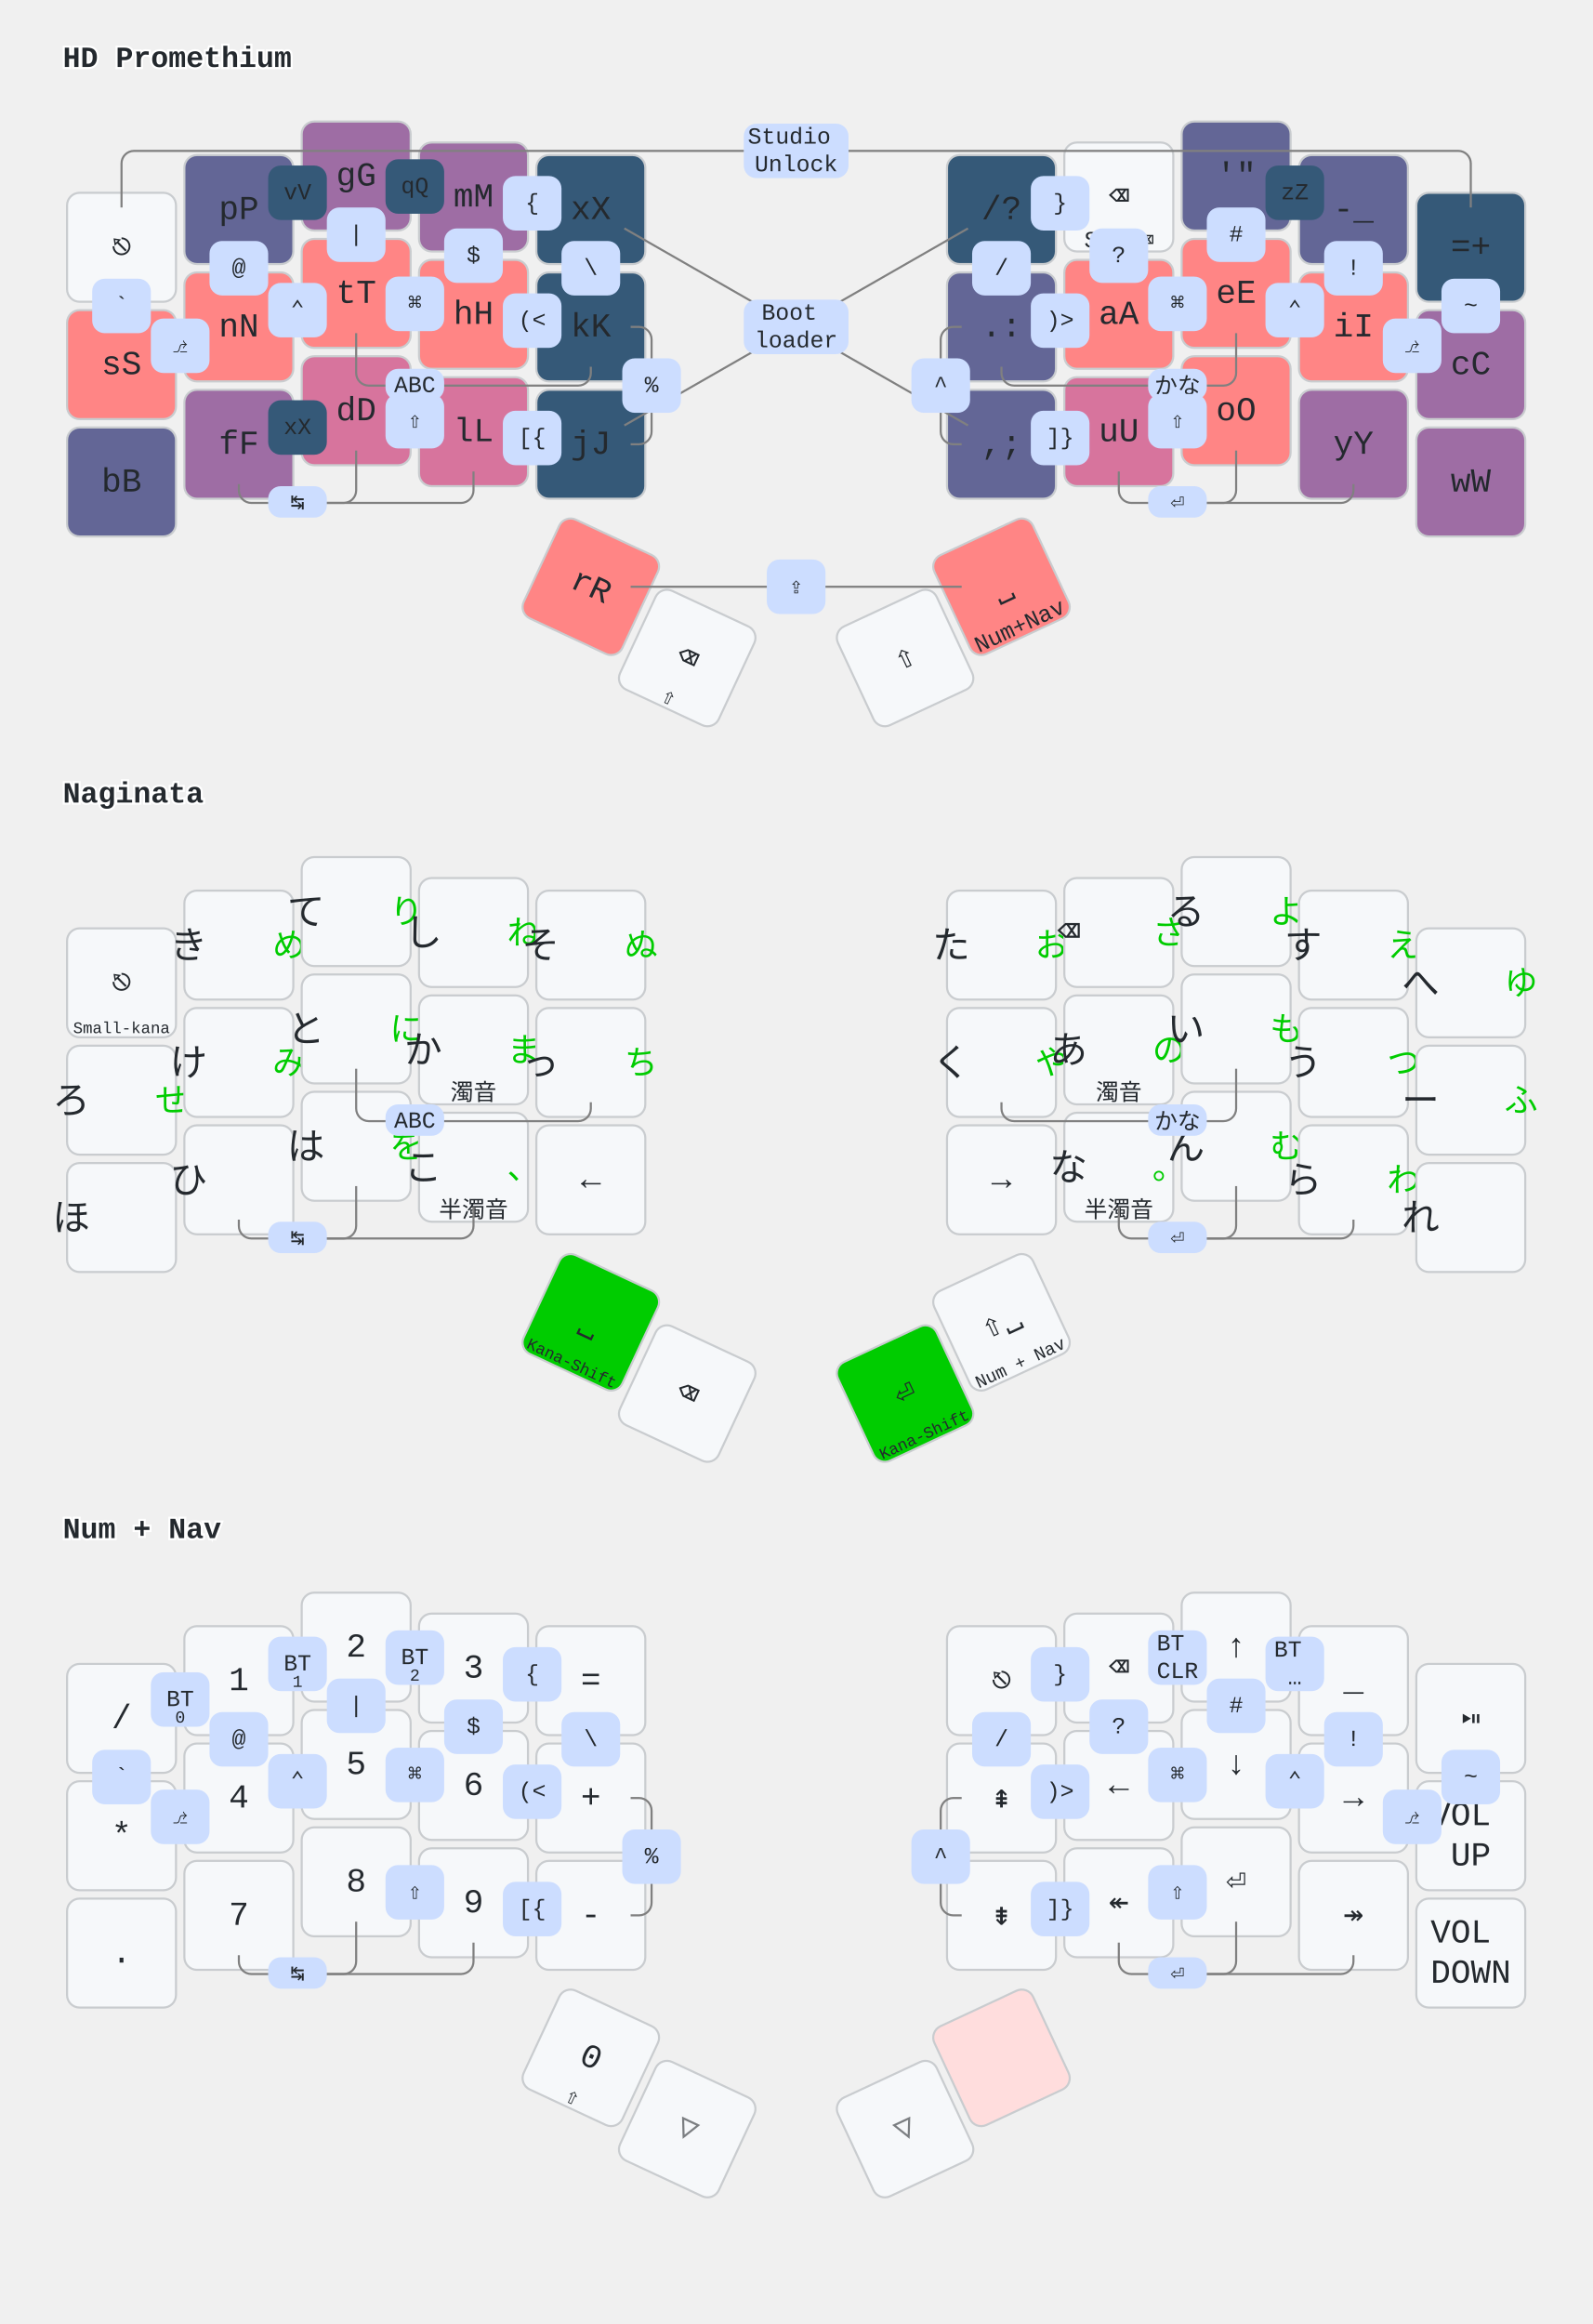
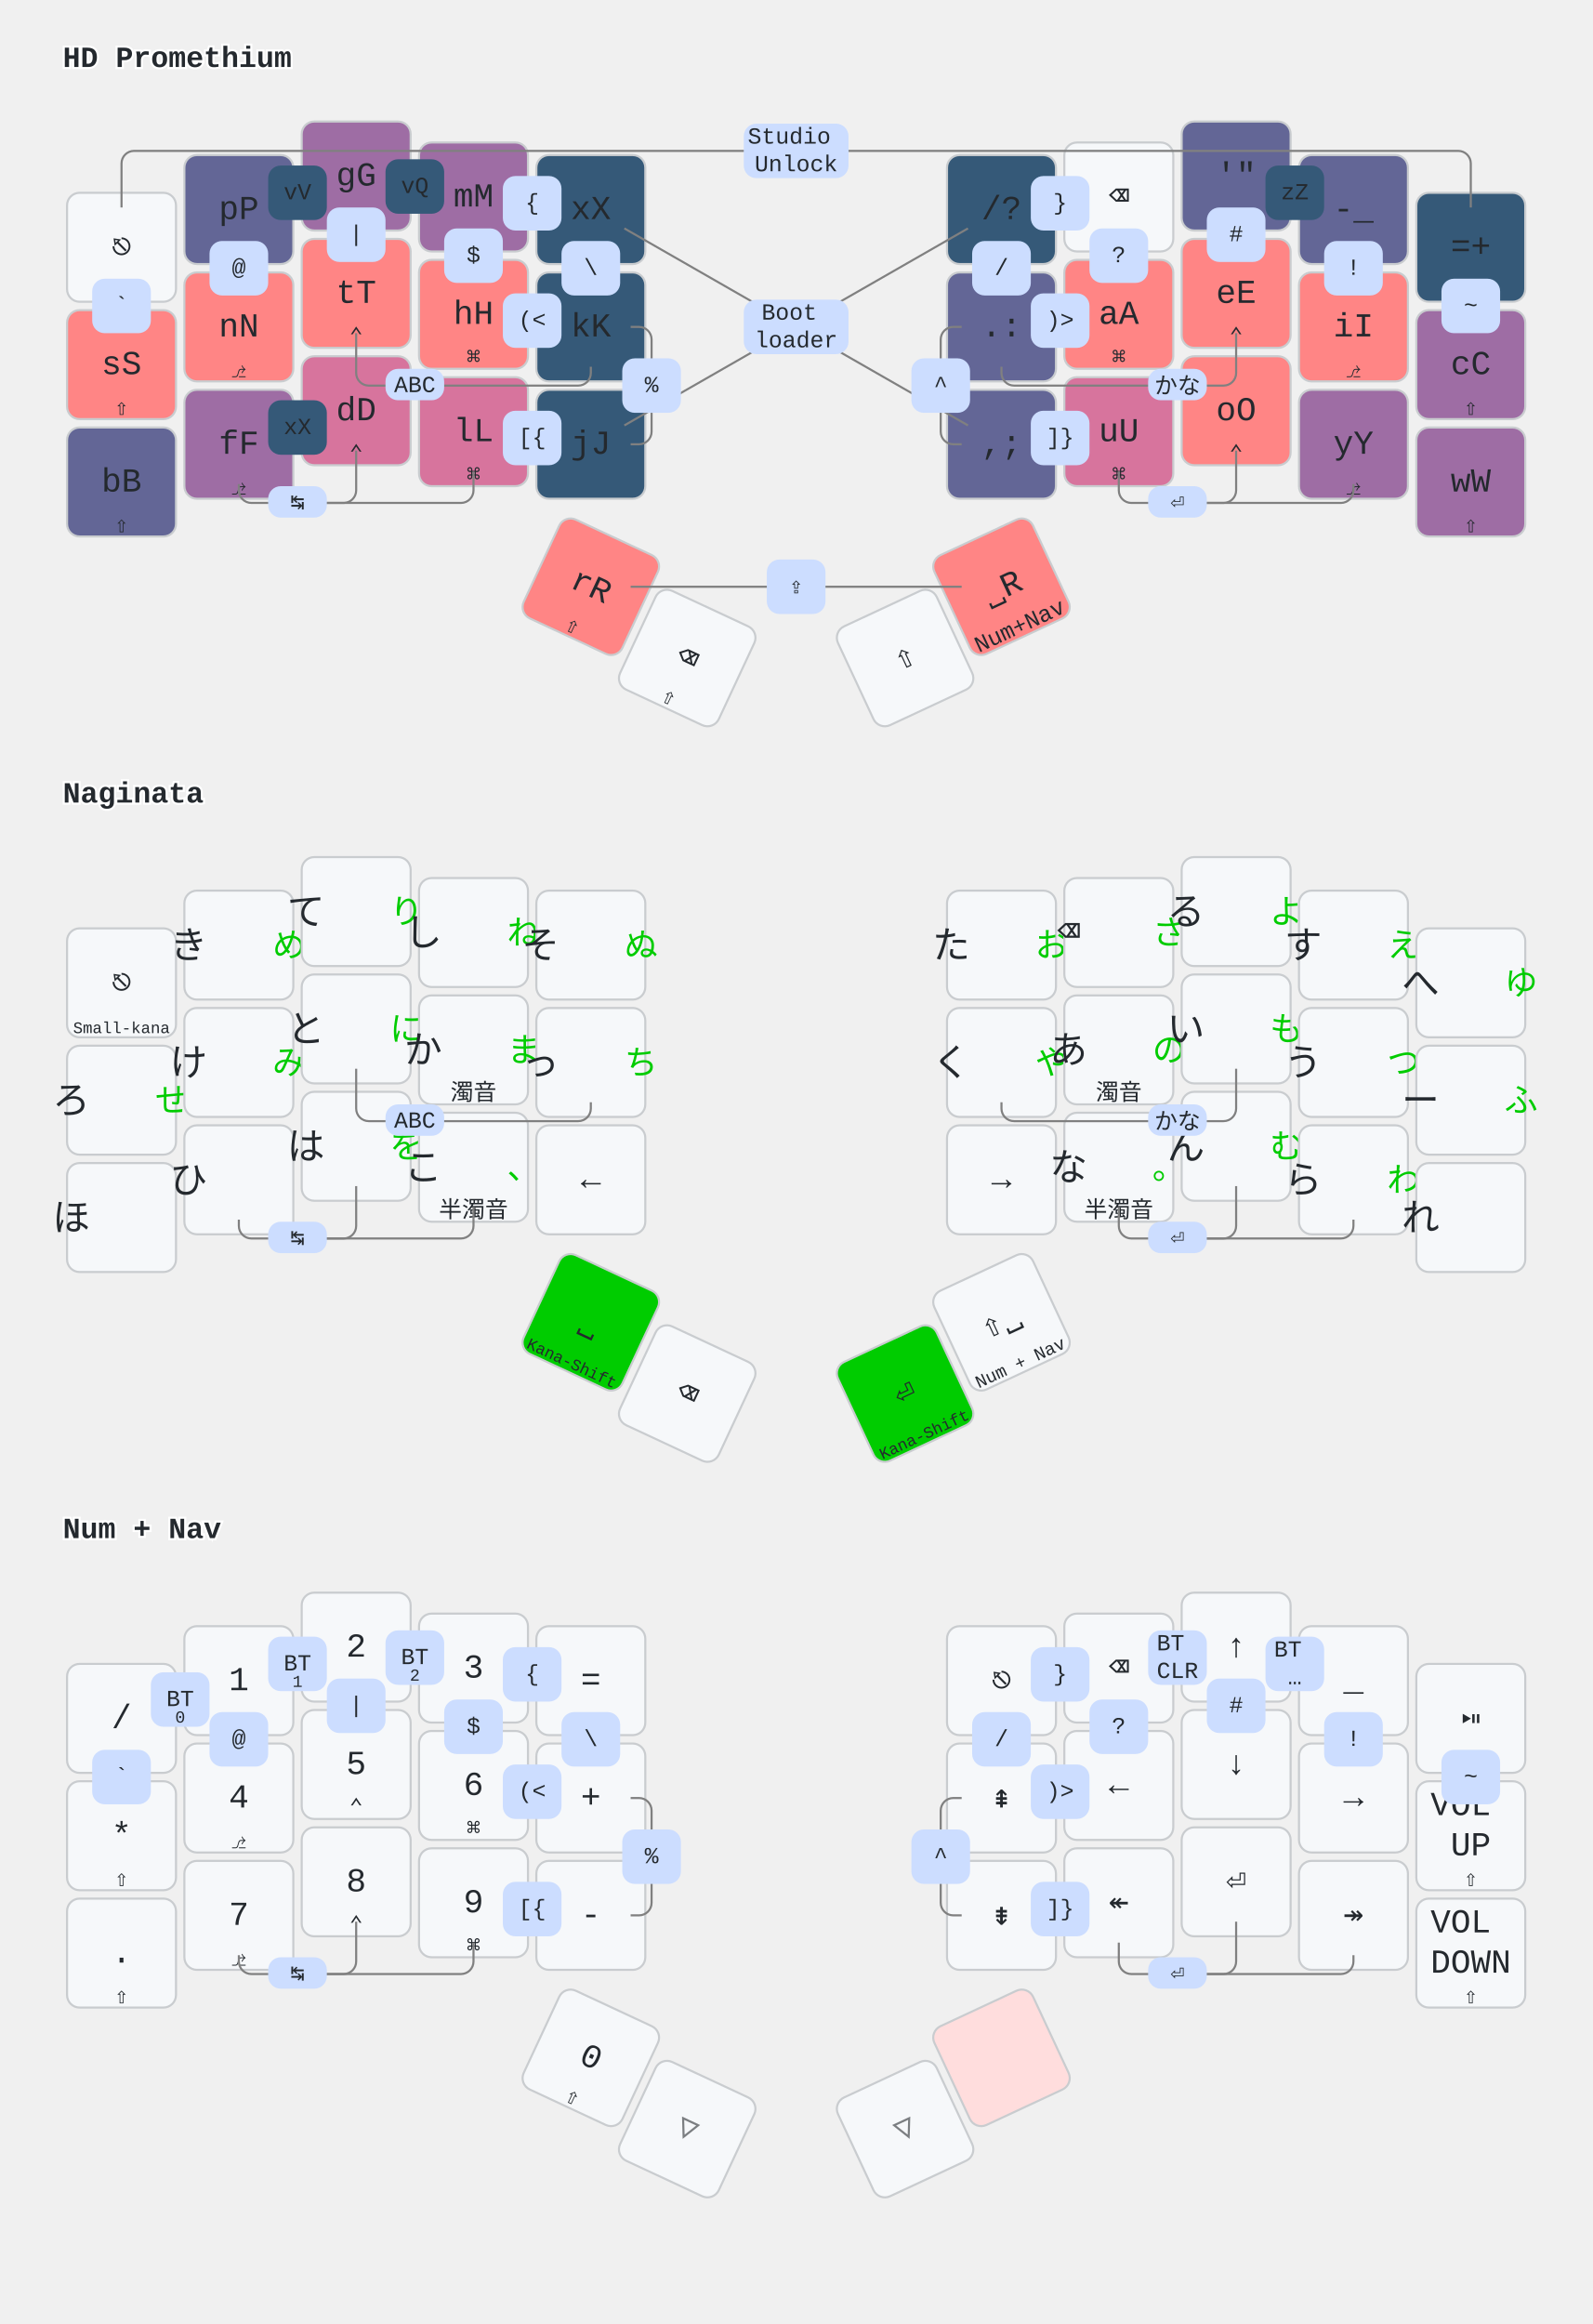
<svg xmlns="http://www.w3.org/2000/svg" width="760" height="1109" viewBox="0 0 760 1109" class="keymap">
  <style>/* inherit to force styles through use tags*/
svg path {
    fill: inherit;
}
/* font and background color specifications */
svg.keymap {
    font-family: SFMono-Regular,Consolas,Liberation Mono,Menlo,monospace;
    font-size: 14px;
    font-kerning: normal;
    text-rendering: optimizeLegibility;
    fill: #24292e;
}

/* default key styling */
rect.key {
    fill: #f6f8fa;
    stroke: #c9cccf;
    stroke-width: 1;
}

/* color accent for combo boxes */
rect.combo {
    fill: #cdf;
}

/* color accent for held keys */
rect.held, rect.combo.held {
    fill: #fdd;
}

/* color accent for ghost (optional) keys */
rect.ghost, rect.combo.ghost {
    stroke-dasharray: 4, 4;
    stroke-width: 2;
}

text {
    text-anchor: middle;
    dominant-baseline: middle;
}

/* styling for layer labels */
text.label {
    font-weight: bold;
    text-anchor: start;
    stroke: white;
    stroke-width: 2;
    paint-order: stroke;
}

text.tap {
    font-size: 16px;
}

/* styling for combo tap, and key hold/shifted label text */
text.combo, text.hold, text.shifted {
    font-size: 11px;
}

text.hold {
    text-anchor: middle;
    dominant-baseline: auto;
}

text.shifted {
    text-anchor: middle;
    dominant-baseline: hanging;
}

/* styling for hold/shifted label text in combo box */
text.combo.hold, text.combo.shifted {
    font-size: 8px;
}

/* lighter symbol for transparent keys */
text.trans {
    fill: #7b7e81;
}

/* styling for combo dendrons */
path.combo {
    stroke-width: 1;
    stroke: gray;
    fill: none;
}

/* Start Tabler Icons Cleanup */
/* cannot use height/width with glyphs */
.icon-tabler &gt; path {
    fill: inherit;
    stroke: inherit;
}
/* hide tabler's default box */
.icon-tabler &gt; path[stroke="none"][fill="none"] {
    visibility: collapse;
}

rect.low {
    fill: #355978;
}
rect.medium-low {
    fill: #636696;
}
rect.medium {
    fill: #9E6DA4;
}
rect.medium-high {
    fill: #D7749D;
}
rect.high {
    fill: #FF8585;
}

/* green styling for Naginata kana-shift */
rect.kshift {
    fill: #00CC00;
}
text.left {
    font-size: 18px;
    translate: 16px 7px;
}
text.right {
    fill: #00CC00;
    font-size: 16px;
    translate: -16px -10px;
}
</style>
  <g transform="translate(30, 0)" class="layer-HD Promethium">
    <text x="0" y="28" class="label" id="HD-Promethium">HD Promethium</text>
    <g transform="translate(0, 56)">
      <g transform="translate(28, 62)" class="key keypos-0">
        <rect rx="6" ry="6" x="-26" y="-26" width="52" height="52" class="key" />
        <text x="0" y="0" class="key tap">⎋</text>
      </g>
      <g transform="translate(84, 44)" class="key medium-low keypos-1">
        <rect rx="6" ry="6" x="-26" y="-26" width="52" height="52" class="key medium-low" />
        <text x="0" y="0" class="key medium-low tap">pP</text>
      </g>
      <g transform="translate(140, 28)" class="key medium keypos-2">
        <rect rx="6" ry="6" x="-26" y="-26" width="52" height="52" class="key medium" />
        <text x="0" y="0" class="key medium tap">gG</text>
      </g>
      <g transform="translate(196, 38)" class="key medium keypos-3">
        <rect rx="6" ry="6" x="-26" y="-26" width="52" height="52" class="key medium" />
        <text x="0" y="0" class="key medium tap">mM</text>
      </g>
      <g transform="translate(252, 44)" class="key low keypos-4">
        <rect rx="6" ry="6" x="-26" y="-26" width="52" height="52" class="key low" />
        <text x="0" y="0" class="key low tap">xX</text>
      </g>
      <g transform="translate(448, 44)" class="key low keypos-5">
        <rect rx="6" ry="6" x="-26" y="-26" width="52" height="52" class="key low" />
        <text x="0" y="0" class="key low tap">/?</text>
      </g>
      <g transform="translate(504, 38)" class="key keypos-6">
        <rect rx="6" ry="6" x="-26" y="-26" width="52" height="52" class="key" />
        <text x="0" y="0" class="key tap">⌫</text>
-         <text x="0" y="24" class="key hold">Sft+⌫</text>
      </g>
      <g transform="translate(560, 28)" class="key medium-low keypos-7">
        <rect rx="6" ry="6" x="-26" y="-26" width="52" height="52" class="key medium-low" />
        <text x="0" y="0" class="key medium-low tap">'"</text>
      </g>
      <g transform="translate(616, 44)" class="key medium-low keypos-8">
        <rect rx="6" ry="6" x="-26" y="-26" width="52" height="52" class="key medium-low" />
        <text x="0" y="0" class="key medium-low tap">-_</text>
      </g>
      <g transform="translate(672, 62)" class="key low keypos-9">
        <rect rx="6" ry="6" x="-26" y="-26" width="52" height="52" class="key low" />
        <text x="0" y="0" class="key low tap">=+</text>
      </g>
      <g transform="translate(28, 118)" class="key high keypos-10">
        <rect rx="6" ry="6" x="-26" y="-26" width="52" height="52" class="key high" />
        <text x="0" y="0" class="key high tap">sS</text>
+         <text x="0" y="24" class="key high hold">⇧</text>
      </g>
      <g transform="translate(84, 100)" class="key high keypos-11">
        <rect rx="6" ry="6" x="-26" y="-26" width="52" height="52" class="key high" />
        <text x="0" y="0" class="key high tap">nN</text>
+         <text x="0" y="24" class="key high hold">⎇</text>
      </g>
      <g transform="translate(140, 84)" class="key high keypos-12">
        <rect rx="6" ry="6" x="-26" y="-26" width="52" height="52" class="key high" />
        <text x="0" y="0" class="key high tap">tT</text>
+         <text x="0" y="24" class="key high hold">⌃</text>
      </g>
      <g transform="translate(196, 94)" class="key high keypos-13">
        <rect rx="6" ry="6" x="-26" y="-26" width="52" height="52" class="key high" />
        <text x="0" y="0" class="key high tap">hH</text>
+         <text x="0" y="24" class="key high hold">⌘</text>
      </g>
      <g transform="translate(252, 100)" class="key low keypos-14">
        <rect rx="6" ry="6" x="-26" y="-26" width="52" height="52" class="key low" />
        <text x="0" y="0" class="key low tap">kK</text>
      </g>
      <g transform="translate(448, 100)" class="key medium-low keypos-15">
        <rect rx="6" ry="6" x="-26" y="-26" width="52" height="52" class="key medium-low" />
        <text x="0" y="0" class="key medium-low tap">.:</text>
      </g>
      <g transform="translate(504, 94)" class="key high keypos-16">
        <rect rx="6" ry="6" x="-26" y="-26" width="52" height="52" class="key high" />
        <text x="0" y="0" class="key high tap">aA</text>
+         <text x="0" y="24" class="key high hold">⌘</text>
      </g>
      <g transform="translate(560, 84)" class="key high keypos-17">
        <rect rx="6" ry="6" x="-26" y="-26" width="52" height="52" class="key high" />
        <text x="0" y="0" class="key high tap">eE</text>
+         <text x="0" y="24" class="key high hold">⌃</text>
      </g>
      <g transform="translate(616, 100)" class="key high keypos-18">
        <rect rx="6" ry="6" x="-26" y="-26" width="52" height="52" class="key high" />
        <text x="0" y="0" class="key high tap">iI</text>
+         <text x="0" y="24" class="key high hold">⎇</text>
      </g>
      <g transform="translate(672, 118)" class="key medium keypos-19">
        <rect rx="6" ry="6" x="-26" y="-26" width="52" height="52" class="key medium" />
        <text x="0" y="0" class="key medium tap">cC</text>
+         <text x="0" y="24" class="key medium hold">⇧</text>
      </g>
      <g transform="translate(28, 174)" class="key medium-low keypos-20">
        <rect rx="6" ry="6" x="-26" y="-26" width="52" height="52" class="key medium-low" />
        <text x="0" y="0" class="key medium-low tap">bB</text>
+         <text x="0" y="24" class="key medium-low hold">⇧</text>
      </g>
      <g transform="translate(84, 156)" class="key medium keypos-21">
        <rect rx="6" ry="6" x="-26" y="-26" width="52" height="52" class="key medium" />
        <text x="0" y="0" class="key medium tap">fF</text>
+         <text x="0" y="24" class="key medium hold">⎇</text>
      </g>
      <g transform="translate(140, 140)" class="key medium-high keypos-22">
        <rect rx="6" ry="6" x="-26" y="-26" width="52" height="52" class="key medium-high" />
        <text x="0" y="0" class="key medium-high tap">dD</text>
+         <text x="0" y="24" class="key medium-high hold">⌃</text>
      </g>
      <g transform="translate(196, 150)" class="key medium-high keypos-23">
        <rect rx="6" ry="6" x="-26" y="-26" width="52" height="52" class="key medium-high" />
        <text x="0" y="0" class="key medium-high tap">lL</text>
+         <text x="0" y="24" class="key medium-high hold">⌘</text>
      </g>
      <g transform="translate(252, 156)" class="key low keypos-24">
        <rect rx="6" ry="6" x="-26" y="-26" width="52" height="52" class="key low" />
        <text x="0" y="0" class="key low tap">jJ</text>
      </g>
      <g transform="translate(448, 156)" class="key medium-low keypos-25">
        <rect rx="6" ry="6" x="-26" y="-26" width="52" height="52" class="key medium-low" />
        <text x="0" y="0" class="key medium-low tap">,;</text>
      </g>
      <g transform="translate(504, 150)" class="key medium-high keypos-26">
        <rect rx="6" ry="6" x="-26" y="-26" width="52" height="52" class="key medium-high" />
        <text x="0" y="0" class="key medium-high tap">uU</text>
+         <text x="0" y="24" class="key medium-high hold">⌘</text>
      </g>
      <g transform="translate(560, 140)" class="key high keypos-27">
        <rect rx="6" ry="6" x="-26" y="-26" width="52" height="52" class="key high" />
        <text x="0" y="0" class="key high tap">oO</text>
+         <text x="0" y="24" class="key high hold">⌃</text>
      </g>
      <g transform="translate(616, 156)" class="key medium keypos-28">
        <rect rx="6" ry="6" x="-26" y="-26" width="52" height="52" class="key medium" />
        <text x="0" y="0" class="key medium tap">yY</text>
+         <text x="0" y="24" class="key medium hold">⎇</text>
      </g>
      <g transform="translate(672, 174)" class="key medium keypos-29">
        <rect rx="6" ry="6" x="-26" y="-26" width="52" height="52" class="key medium" />
        <text x="0" y="0" class="key medium tap">wW</text>
+         <text x="0" y="24" class="key medium hold">⇧</text>
      </g>
      <g transform="translate(252, 224) rotate(25.0)" class="key high keypos-30">
        <rect rx="6" ry="6" x="-26" y="-26" width="52" height="52" class="key high" />
        <text x="0" y="0" class="key high tap">rR</text>
+         <text x="0" y="24" class="key high hold">⇧</text>
      </g>
      <g transform="translate(298, 258) rotate(25.0)" class="key keypos-31">
        <rect rx="6" ry="6" x="-26" y="-26" width="52" height="52" class="key" />
        <text x="0" y="0" class="key tap">⌫</text>
        <text x="0" y="24" class="key hold">⇧</text>
      </g>
      <g transform="translate(402, 258) rotate(-25.0)" class="key keypos-32">
        <rect rx="6" ry="6" x="-26" y="-26" width="52" height="52" class="key" />
        <text x="0" y="0" class="key tap">⇧</text>
      </g>
      <g transform="translate(448, 224) rotate(-25.0)" class="key high keypos-33">
        <rect rx="6" ry="6" x="-26" y="-26" width="52" height="52" class="key high" />
-         <text x="0" y="0" class="key high tap">⎵</text>
+         <text x="0" y="0" class="key high tap">⎵R</text>
        <text x="0" y="24" class="key high hold">Num+Nav</text>
      </g>
      <g class="combo combopos-0">
        <path d="M350,16 h-316 a6.0,6.0 0 0 0 -6.0,6.0 v21" class="combo" />
        <path d="M350,16 h316 a6.0,6.0 0 0 1 6.0,6.0 v21" class="combo" />
        <rect rx="6" ry="6" x="325" y="3" width="50" height="26" class="combo" />
        <text x="350" y="16" class="combo tap">
          <tspan x="350" dy="-0.6em">Studio</tspan>
          <tspan x="350" dy="1.2em">Unlock</tspan>
        </text>
      </g>
      <g class="combo combopos-1">
        <path d="M350,100 l-82,-47" class="combo" />
        <path d="M350,100 l82,-47" class="combo" />
        <path d="M350,100 l-82,47" class="combo" />
        <path d="M350,100 l82,47" class="combo" />
        <rect rx="6" ry="6" x="325" y="87" width="50" height="26" class="combo" />
        <text x="350" y="100" class="combo tap">
          <tspan x="350" dy="-0.6em">Boot</tspan>
          <tspan x="350" dy="1.2em">loader</tspan>
        </text>
      </g>
      <g class="combo combopos-2">
        <path d="M532,128 h-78 a6.0,6.0 0 0 1 -6.0,-6.0 v-3" class="combo" />
        <path d="M532,128 h22 a6.0,6.0 0 0 0 6.0,-6.0 v-19" class="combo" />
        <rect rx="6" ry="6" x="518" y="120" width="28" height="15" class="combo" />
        <text x="532" y="128" class="combo tap">かな</text>
      </g>
      <g class="combo combopos-3">
        <path d="M168,128 h78 a6.0,6.0 0 0 0 6.0,-6.0 v-3" class="combo" />
        <path d="M168,128 h-22 a6.0,6.0 0 0 1 -6.0,-6.0 v-19" class="combo" />
        <rect rx="6" ry="6" x="154" y="120" width="28" height="15" class="combo" />
        <text x="168" y="128" class="combo tap">ABC</text>
      </g>
      <g class="combo combopos-4">
        <path d="M112,184 h78 a6.0,6.0 0 0 0 6.0,-6.0 v-9" class="combo" />
        <path d="M112,184 h22 a6.0,6.0 0 0 0 6.0,-6.0 v-19" class="combo" />
        <path d="M112,184 h-22 a6.0,6.0 0 0 1 -6.0,-6.0 v-3" class="combo" />
        <rect rx="6" ry="6" x="98" y="176" width="28" height="15" class="combo" />
        <text x="112" y="184" class="combo tap">↹</text>
      </g>
      <g class="combo combopos-5">
        <path d="M532,184 h-22 a6.0,6.0 0 0 1 -6.0,-6.0 v-9" class="combo" />
        <path d="M532,184 h22 a6.0,6.0 0 0 0 6.0,-6.0 v-19" class="combo" />
        <path d="M532,184 h78 a6.0,6.0 0 0 0 6.0,-6.0 v-3" class="combo" />
        <rect rx="6" ry="6" x="518" y="176" width="28" height="15" class="combo" />
        <text x="532" y="184" class="combo tap">⏎</text>
      </g>
-       <g class="combo combopos-6">
-         <rect rx="6" ry="6" x="42" y="96" width="28" height="26" class="combo" />
-         <text x="56" y="109" class="combo tap">⎇</text>
-       </g>
-       <g class="combo combopos-7">
-         <rect rx="6" ry="6" x="630" y="96" width="28" height="26" class="combo" />
-         <text x="644" y="109" class="combo tap">⎇</text>
-       </g>
-       <g class="combo combopos-8">
-         <rect rx="6" ry="6" x="98" y="79" width="28" height="26" class="combo" />
-         <text x="112" y="92" class="combo tap">⌃</text>
-       </g>
-       <g class="combo combopos-9">
-         <rect rx="6" ry="6" x="574" y="79" width="28" height="26" class="combo" />
-         <text x="588" y="92" class="combo tap">⌃</text>
-       </g>
-       <g class="combo combopos-10">
-         <rect rx="6" ry="6" x="154" y="76" width="28" height="26" class="combo" />
-         <text x="168" y="89" class="combo tap">⌘</text>
-       </g>
-       <g class="combo combopos-11">
-         <rect rx="6" ry="6" x="518" y="76" width="28" height="26" class="combo" />
-         <text x="532" y="89" class="combo tap">⌘</text>
-       </g>
-       <g class="combo combopos-12">
-         <rect rx="6" ry="6" x="154" y="132" width="28" height="26" class="combo" />
-         <text x="168" y="145" class="combo tap">⇧</text>
-       </g>
-       <g class="combo combopos-13">
-         <rect rx="6" ry="6" x="518" y="132" width="28" height="26" class="combo" />
-         <text x="532" y="145" class="combo tap">⇧</text>
-       </g>
-       <g class="combo low combopos-14">
+       <g class="combo low combopos-6">
        <rect rx="6" ry="6" x="154" y="20" width="28" height="26" class="combo low" />
-         <text x="168" y="33" class="combo low tap">qQ</text>
-       </g>
-       <g class="combo low combopos-15">
+         <text x="168" y="33" class="combo low tap">vQ</text>
+       </g>
+       <g class="combo low combopos-7">
        <rect rx="6" ry="6" x="574" y="23" width="28" height="26" class="combo low" />
        <text x="588" y="36" class="combo low tap">zZ</text>
      </g>
-       <g class="combo low combopos-16">
+       <g class="combo low combopos-8">
        <rect rx="6" ry="6" x="98" y="23" width="28" height="26" class="combo low" />
        <text x="112" y="36" class="combo low tap">vV</text>
      </g>
-       <g class="combo low combopos-17">
+       <g class="combo low combopos-9">
        <rect rx="6" ry="6" x="98" y="135" width="28" height="26" class="combo low" />
        <text x="112" y="148" class="combo low tap">xX</text>
      </g>
-       <g class="combo combopos-18">
+       <g class="combo combopos-10">
        <path d="M350,224 l-79,0" class="combo" />
        <path d="M350,224 l79,0" class="combo" />
        <rect rx="6" ry="6" x="336" y="211" width="28" height="26" class="combo" />
        <text x="350" y="224" class="combo tap">⇪</text>
      </g>
-       <g class="combo combopos-19">
+       <g class="combo combopos-11">
        <rect rx="6" ry="6" x="14" y="77" width="28" height="26" class="combo" />
        <text x="28" y="90" class="combo tap">`</text>
      </g>
-       <g class="combo combopos-20">
+       <g class="combo combopos-12">
        <rect rx="6" ry="6" x="70" y="59" width="28" height="26" class="combo" />
        <text x="84" y="72" class="combo tap">@</text>
      </g>
-       <g class="combo combopos-21">
+       <g class="combo combopos-13">
        <rect rx="6" ry="6" x="126" y="43" width="28" height="26" class="combo" />
        <text x="140" y="56" class="combo tap">|</text>
      </g>
-       <g class="combo combopos-22">
+       <g class="combo combopos-14">
        <rect rx="6" ry="6" x="182" y="53" width="28" height="26" class="combo" />
        <text x="196" y="66" class="combo tap">$</text>
      </g>
-       <g class="combo combopos-23">
+       <g class="combo combopos-15">
        <rect rx="6" ry="6" x="238" y="59" width="28" height="26" class="combo" />
        <text x="252" y="72" class="combo tap">\</text>
      </g>
-       <g class="combo combopos-24">
+       <g class="combo combopos-16">
        <path d="M281,128 v-22 a6.0,6.0 0 0 0 -6.0,-6.0 h-4" class="combo" />
        <path d="M281,128 v22 a6.0,6.0 0 0 1 -6.0,6.0 h-4" class="combo" />
        <rect rx="6" ry="6" x="267" y="115" width="28" height="26" class="combo" />
        <text x="281" y="128" class="combo tap">%</text>
      </g>
-       <g class="combo combopos-25">
+       <g class="combo combopos-17">
        <path d="M419,128 v-22 a6.0,6.0 0 0 1 6.0,-6.0 h4" class="combo" />
        <path d="M419,128 v22 a6.0,6.0 0 0 0 6.0,6.0 h4" class="combo" />
        <rect rx="6" ry="6" x="405" y="115" width="28" height="26" class="combo" />
        <text x="419" y="128" class="combo tap">^</text>
      </g>
-       <g class="combo combopos-26">
+       <g class="combo combopos-18">
        <rect rx="6" ry="6" x="434" y="59" width="28" height="26" class="combo" />
        <text x="448" y="72" class="combo tap">/</text>
      </g>
-       <g class="combo combopos-27">
+       <g class="combo combopos-19">
        <rect rx="6" ry="6" x="490" y="53" width="28" height="26" class="combo" />
        <text x="504" y="66" class="combo tap">?</text>
      </g>
-       <g class="combo combopos-28">
+       <g class="combo combopos-20">
        <rect rx="6" ry="6" x="546" y="43" width="28" height="26" class="combo" />
        <text x="560" y="56" class="combo tap">#</text>
      </g>
-       <g class="combo combopos-29">
+       <g class="combo combopos-21">
        <rect rx="6" ry="6" x="602" y="59" width="28" height="26" class="combo" />
        <text x="616" y="72" class="combo tap">!</text>
      </g>
-       <g class="combo combopos-30">
+       <g class="combo combopos-22">
        <rect rx="6" ry="6" x="658" y="77" width="28" height="26" class="combo" />
        <text x="672" y="90" class="combo tap">~</text>
      </g>
-       <g class="combo combopos-31">
+       <g class="combo combopos-23">
        <rect rx="6" ry="6" x="210" y="28" width="28" height="26" class="combo" />
        <text x="224" y="41" class="combo tap">{</text>
      </g>
-       <g class="combo combopos-32">
+       <g class="combo combopos-24">
        <rect rx="6" ry="6" x="462" y="28" width="28" height="26" class="combo" />
        <text x="476" y="41" class="combo tap">}</text>
      </g>
-       <g class="combo combopos-33">
+       <g class="combo combopos-25">
        <rect rx="6" ry="6" x="210" y="84" width="28" height="26" class="combo" />
        <text x="224" y="97" class="combo tap">(&lt;</text>
      </g>
-       <g class="combo combopos-34">
+       <g class="combo combopos-26">
        <rect rx="6" ry="6" x="462" y="84" width="28" height="26" class="combo" />
        <text x="476" y="97" class="combo tap">)&gt;</text>
      </g>
-       <g class="combo combopos-35">
+       <g class="combo combopos-27">
        <rect rx="6" ry="6" x="210" y="140" width="28" height="26" class="combo" />
        <text x="224" y="153" class="combo tap">[{</text>
      </g>
-       <g class="combo combopos-36">
+       <g class="combo combopos-28">
        <rect rx="6" ry="6" x="462" y="140" width="28" height="26" class="combo" />
        <text x="476" y="153" class="combo tap">]}</text>
      </g>
    </g>
  </g>
  <g transform="translate(30, 351)" class="layer-Naginata">
    <text x="0" y="28" class="label" id="Naginata">Naginata</text>
    <g transform="translate(0, 56)">
      <g transform="translate(28, 62)" class="key keypos-0">
        <rect rx="6" ry="6" x="-26" y="-26" width="52" height="52" class="key" />
        <text x="0" y="0" class="key tap">⎋</text>
        <text x="0" y="24" class="key hold">
          <tspan style="font-size: 70%">Small-kana</tspan>
        </text>
      </g>
      <g transform="translate(84, 44)" class="key keypos-1">
        <rect rx="6" ry="6" x="-26" y="-26" width="52" height="52" class="key" />
        <text x="-24" y="0" class="key left">き</text>
        <text x="24" y="0" class="key right">め</text>
      </g>
      <g transform="translate(140, 28)" class="key keypos-2">
        <rect rx="6" ry="6" x="-26" y="-26" width="52" height="52" class="key" />
        <text x="-24" y="0" class="key left">て</text>
        <text x="24" y="0" class="key right">り</text>
      </g>
      <g transform="translate(196, 38)" class="key keypos-3">
        <rect rx="6" ry="6" x="-26" y="-26" width="52" height="52" class="key" />
        <text x="-24" y="0" class="key left">し</text>
        <text x="24" y="0" class="key right">ね</text>
      </g>
      <g transform="translate(252, 44)" class="key keypos-4">
        <rect rx="6" ry="6" x="-26" y="-26" width="52" height="52" class="key" />
        <text x="-24" y="0" class="key left">そ</text>
        <text x="24" y="0" class="key right">ぬ</text>
      </g>
      <g transform="translate(448, 44)" class="key keypos-5">
        <rect rx="6" ry="6" x="-26" y="-26" width="52" height="52" class="key" />
        <text x="-24" y="0" class="key left">た</text>
        <text x="24" y="0" class="key right">お</text>
      </g>
      <g transform="translate(504, 38)" class="key keypos-6">
        <rect rx="6" ry="6" x="-26" y="-26" width="52" height="52" class="key" />
        <text x="-24" y="0" class="key left">⌫</text>
        <text x="24" y="0" class="key right">さ</text>
      </g>
      <g transform="translate(560, 28)" class="key keypos-7">
        <rect rx="6" ry="6" x="-26" y="-26" width="52" height="52" class="key" />
        <text x="-24" y="0" class="key left">る</text>
        <text x="24" y="0" class="key right">よ</text>
      </g>
      <g transform="translate(616, 44)" class="key keypos-8">
        <rect rx="6" ry="6" x="-26" y="-26" width="52" height="52" class="key" />
        <text x="-24" y="0" class="key left">す</text>
        <text x="24" y="0" class="key right">え</text>
      </g>
      <g transform="translate(672, 62)" class="key keypos-9">
        <rect rx="6" ry="6" x="-26" y="-26" width="52" height="52" class="key" />
        <text x="-24" y="0" class="key left">へ</text>
        <text x="24" y="0" class="key right">ゆ</text>
      </g>
      <g transform="translate(28, 118)" class="key keypos-10">
        <rect rx="6" ry="6" x="-26" y="-26" width="52" height="52" class="key" />
        <text x="-24" y="0" class="key left">ろ</text>
        <text x="24" y="0" class="key right">せ</text>
      </g>
      <g transform="translate(84, 100)" class="key keypos-11">
        <rect rx="6" ry="6" x="-26" y="-26" width="52" height="52" class="key" />
        <text x="-24" y="0" class="key left">け</text>
        <text x="24" y="0" class="key right">み</text>
      </g>
      <g transform="translate(140, 84)" class="key keypos-12">
        <rect rx="6" ry="6" x="-26" y="-26" width="52" height="52" class="key" />
        <text x="-24" y="0" class="key left">と</text>
        <text x="24" y="0" class="key right">に</text>
      </g>
      <g transform="translate(196, 94)" class="key keypos-13">
        <rect rx="6" ry="6" x="-26" y="-26" width="52" height="52" class="key" />
        <text x="0" y="24" class="key hold">濁音</text>
        <text x="-24" y="0" class="key left">か</text>
        <text x="24" y="0" class="key right">ま</text>
      </g>
      <g transform="translate(252, 100)" class="key keypos-14">
        <rect rx="6" ry="6" x="-26" y="-26" width="52" height="52" class="key" />
        <text x="-24" y="0" class="key left">っ</text>
        <text x="24" y="0" class="key right">ち</text>
      </g>
      <g transform="translate(448, 100)" class="key keypos-15">
        <rect rx="6" ry="6" x="-26" y="-26" width="52" height="52" class="key" />
        <text x="-24" y="0" class="key left">く</text>
        <text x="24" y="0" class="key right">や</text>
      </g>
      <g transform="translate(504, 94)" class="key keypos-16">
        <rect rx="6" ry="6" x="-26" y="-26" width="52" height="52" class="key" />
        <text x="0" y="24" class="key hold">濁音</text>
        <text x="-24" y="0" class="key left">あ</text>
        <text x="24" y="0" class="key right">の</text>
      </g>
      <g transform="translate(560, 84)" class="key keypos-17">
        <rect rx="6" ry="6" x="-26" y="-26" width="52" height="52" class="key" />
        <text x="-24" y="0" class="key left">い</text>
        <text x="24" y="0" class="key right">も</text>
      </g>
      <g transform="translate(616, 100)" class="key keypos-18">
        <rect rx="6" ry="6" x="-26" y="-26" width="52" height="52" class="key" />
        <text x="-24" y="0" class="key left">う</text>
        <text x="24" y="0" class="key right">つ</text>
      </g>
      <g transform="translate(672, 118)" class="key keypos-19">
        <rect rx="6" ry="6" x="-26" y="-26" width="52" height="52" class="key" />
        <text x="-24" y="0" class="key left">ー</text>
        <text x="24" y="0" class="key right">ふ</text>
      </g>
      <g transform="translate(28, 174)" class="key keypos-20">
        <rect rx="6" ry="6" x="-26" y="-26" width="52" height="52" class="key" />
        <text x="-24" y="0" class="key left">ほ</text>
      </g>
      <g transform="translate(84, 156)" class="key keypos-21">
        <rect rx="6" ry="6" x="-26" y="-26" width="52" height="52" class="key" />
        <text x="-24" y="0" class="key left">ひ</text>
      </g>
      <g transform="translate(140, 140)" class="key keypos-22">
        <rect rx="6" ry="6" x="-26" y="-26" width="52" height="52" class="key" />
        <text x="-24" y="0" class="key left">は</text>
        <text x="24" y="0" class="key right">を</text>
      </g>
      <g transform="translate(196, 150)" class="key keypos-23">
        <rect rx="6" ry="6" x="-26" y="-26" width="52" height="52" class="key" />
        <text x="0" y="24" class="key hold">半濁音</text>
        <text x="-24" y="0" class="key left">こ</text>
        <text x="24" y="0" class="key right">、</text>
      </g>
      <g transform="translate(252, 156)" class="key keypos-24">
        <rect rx="6" ry="6" x="-26" y="-26" width="52" height="52" class="key" />
        <text x="0" y="0" class="key tap">←</text>
      </g>
      <g transform="translate(448, 156)" class="key keypos-25">
        <rect rx="6" ry="6" x="-26" y="-26" width="52" height="52" class="key" />
        <text x="0" y="0" class="key tap">→</text>
      </g>
      <g transform="translate(504, 150)" class="key keypos-26">
        <rect rx="6" ry="6" x="-26" y="-26" width="52" height="52" class="key" />
        <text x="0" y="24" class="key hold">半濁音</text>
        <text x="-24" y="0" class="key left">な</text>
        <text x="24" y="0" class="key right">。</text>
      </g>
      <g transform="translate(560, 140)" class="key keypos-27">
        <rect rx="6" ry="6" x="-26" y="-26" width="52" height="52" class="key" />
        <text x="-24" y="0" class="key left">ん</text>
        <text x="24" y="0" class="key right">む</text>
      </g>
      <g transform="translate(616, 156)" class="key keypos-28">
        <rect rx="6" ry="6" x="-26" y="-26" width="52" height="52" class="key" />
        <text x="-24" y="0" class="key left">ら</text>
        <text x="24" y="0" class="key right">わ</text>
      </g>
      <g transform="translate(672, 174)" class="key keypos-29">
        <rect rx="6" ry="6" x="-26" y="-26" width="52" height="52" class="key" />
        <text x="-24" y="0" class="key left">れ</text>
      </g>
      <g transform="translate(252, 224) rotate(25.0)" class="key kshift keypos-30">
        <rect rx="6" ry="6" x="-26" y="-26" width="52" height="52" class="key kshift" />
        <text x="0" y="0" class="key kshift tap">⎵</text>
        <text x="0" y="24" class="key kshift hold">
          <tspan style="font-size: 70%">Kana-Shift</tspan>
        </text>
      </g>
      <g transform="translate(298, 258) rotate(25.0)" class="key keypos-31">
        <rect rx="6" ry="6" x="-26" y="-26" width="52" height="52" class="key" />
        <text x="0" y="0" class="key tap">⌫</text>
      </g>
      <g transform="translate(402, 258) rotate(-25.0)" class="key kshift keypos-32">
        <rect rx="6" ry="6" x="-26" y="-26" width="52" height="52" class="key kshift" />
        <text x="0" y="0" class="key kshift tap">⏎</text>
        <text x="0" y="24" class="key kshift hold">
          <tspan style="font-size: 70%">Kana-Shift</tspan>
        </text>
      </g>
      <g transform="translate(448, 224) rotate(-25.0)" class="key keypos-33">
        <rect rx="6" ry="6" x="-26" y="-26" width="52" height="52" class="key" />
        <text x="0" y="0" class="key tap">⇧⎵</text>
        <a href="#Num--Nav">
          <text x="0" y="24" class="key hold layer-activator">
            <tspan style="font-size: 78%">Num + Nav</tspan>
          </text>
        </a>
      </g>
      <g class="combo combopos-0">
        <path d="M532,128 h-78 a6.0,6.0 0 0 1 -6.0,-6.0 v-3" class="combo" />
        <path d="M532,128 h22 a6.0,6.0 0 0 0 6.0,-6.0 v-19" class="combo" />
        <rect rx="6" ry="6" x="518" y="120" width="28" height="15" class="combo" />
        <text x="532" y="128" class="combo tap">かな</text>
      </g>
      <g class="combo combopos-1">
        <path d="M168,128 h78 a6.0,6.0 0 0 0 6.0,-6.0 v-3" class="combo" />
        <path d="M168,128 h-22 a6.0,6.0 0 0 1 -6.0,-6.0 v-19" class="combo" />
        <rect rx="6" ry="6" x="154" y="120" width="28" height="15" class="combo" />
        <text x="168" y="128" class="combo tap">ABC</text>
      </g>
      <g class="combo combopos-2">
        <path d="M112,184 h78 a6.0,6.0 0 0 0 6.0,-6.0 v-9" class="combo" />
        <path d="M112,184 h22 a6.0,6.0 0 0 0 6.0,-6.0 v-19" class="combo" />
        <path d="M112,184 h-22 a6.0,6.0 0 0 1 -6.0,-6.0 v-3" class="combo" />
        <rect rx="6" ry="6" x="98" y="176" width="28" height="15" class="combo" />
        <text x="112" y="184" class="combo tap">↹</text>
      </g>
      <g class="combo combopos-3">
        <path d="M532,184 h-22 a6.0,6.0 0 0 1 -6.0,-6.0 v-9" class="combo" />
        <path d="M532,184 h22 a6.0,6.0 0 0 0 6.0,-6.0 v-19" class="combo" />
        <path d="M532,184 h78 a6.0,6.0 0 0 0 6.0,-6.0 v-3" class="combo" />
        <rect rx="6" ry="6" x="518" y="176" width="28" height="15" class="combo" />
        <text x="532" y="184" class="combo tap">⏎</text>
      </g>
    </g>
  </g>
  <g transform="translate(30, 702)" class="layer-Num + Nav">
    <text x="0" y="28" class="label" id="Num--Nav">Num + Nav</text>
    <g transform="translate(0, 56)">
      <g transform="translate(28, 62)" class="key keypos-0">
        <rect rx="6" ry="6" x="-26" y="-26" width="52" height="52" class="key" />
        <text x="0" y="0" class="key tap">/</text>
      </g>
      <g transform="translate(84, 44)" class="key keypos-1">
        <rect rx="6" ry="6" x="-26" y="-26" width="52" height="52" class="key" />
        <text x="0" y="0" class="key tap">1</text>
      </g>
      <g transform="translate(140, 28)" class="key keypos-2">
        <rect rx="6" ry="6" x="-26" y="-26" width="52" height="52" class="key" />
        <text x="0" y="0" class="key tap">2</text>
      </g>
      <g transform="translate(196, 38)" class="key keypos-3">
        <rect rx="6" ry="6" x="-26" y="-26" width="52" height="52" class="key" />
        <text x="0" y="0" class="key tap">3</text>
      </g>
      <g transform="translate(252, 44)" class="key keypos-4">
        <rect rx="6" ry="6" x="-26" y="-26" width="52" height="52" class="key" />
        <text x="0" y="0" class="key tap">=</text>
      </g>
      <g transform="translate(448, 44)" class="key keypos-5">
        <rect rx="6" ry="6" x="-26" y="-26" width="52" height="52" class="key" />
        <text x="0" y="0" class="key tap">⎋</text>
      </g>
      <g transform="translate(504, 38)" class="key keypos-6">
        <rect rx="6" ry="6" x="-26" y="-26" width="52" height="52" class="key" />
        <text x="0" y="0" class="key tap">⌫</text>
      </g>
      <g transform="translate(560, 28)" class="key keypos-7">
        <rect rx="6" ry="6" x="-26" y="-26" width="52" height="52" class="key" />
        <text x="0" y="0" class="key tap">↑</text>
      </g>
      <g transform="translate(616, 44)" class="key keypos-8">
        <rect rx="6" ry="6" x="-26" y="-26" width="52" height="52" class="key" />
        <text x="0" y="0" class="key tap">_</text>
      </g>
      <g transform="translate(672, 62)" class="key keypos-9">
        <rect rx="6" ry="6" x="-26" y="-26" width="52" height="52" class="key" />
        <text x="0" y="0" class="key tap">⏯</text>
      </g>
      <g transform="translate(28, 118)" class="key keypos-10">
        <rect rx="6" ry="6" x="-26" y="-26" width="52" height="52" class="key" />
        <text x="0" y="0" class="key tap">*</text>
+         <text x="0" y="24" class="key hold">⇧</text>
      </g>
      <g transform="translate(84, 100)" class="key keypos-11">
        <rect rx="6" ry="6" x="-26" y="-26" width="52" height="52" class="key" />
        <text x="0" y="0" class="key tap">4</text>
+         <text x="0" y="24" class="key hold">⎇</text>
      </g>
      <g transform="translate(140, 84)" class="key keypos-12">
        <rect rx="6" ry="6" x="-26" y="-26" width="52" height="52" class="key" />
        <text x="0" y="0" class="key tap">5</text>
+         <text x="0" y="24" class="key hold">⌃</text>
      </g>
      <g transform="translate(196, 94)" class="key keypos-13">
        <rect rx="6" ry="6" x="-26" y="-26" width="52" height="52" class="key" />
        <text x="0" y="0" class="key tap">6</text>
+         <text x="0" y="24" class="key hold">⌘</text>
      </g>
      <g transform="translate(252, 100)" class="key keypos-14">
        <rect rx="6" ry="6" x="-26" y="-26" width="52" height="52" class="key" />
        <text x="0" y="0" class="key tap">+</text>
      </g>
      <g transform="translate(448, 100)" class="key keypos-15">
        <rect rx="6" ry="6" x="-26" y="-26" width="52" height="52" class="key" />
        <text x="0" y="0" class="key tap">⇞</text>
      </g>
      <g transform="translate(504, 94)" class="key keypos-16">
        <rect rx="6" ry="6" x="-26" y="-26" width="52" height="52" class="key" />
        <text x="0" y="0" class="key tap">←</text>
      </g>
      <g transform="translate(560, 84)" class="key keypos-17">
        <rect rx="6" ry="6" x="-26" y="-26" width="52" height="52" class="key" />
        <text x="0" y="0" class="key tap">↓</text>
      </g>
      <g transform="translate(616, 100)" class="key keypos-18">
        <rect rx="6" ry="6" x="-26" y="-26" width="52" height="52" class="key" />
        <text x="0" y="0" class="key tap">→</text>
      </g>
      <g transform="translate(672, 118)" class="key keypos-19">
        <rect rx="6" ry="6" x="-26" y="-26" width="52" height="52" class="key" />
        <text x="0" y="0" class="key tap">
-           <tspan x="0" dy="-0.6em">VOL</tspan>
+           <tspan x="0" dy="-0.9em">VOL</tspan>
          <tspan x="0" dy="1.2em">UP</tspan>
        </text>
+         <text x="0" y="24" class="key hold">⇧</text>
      </g>
      <g transform="translate(28, 174)" class="key keypos-20">
        <rect rx="6" ry="6" x="-26" y="-26" width="52" height="52" class="key" />
        <text x="0" y="0" class="key tap">.</text>
+         <text x="0" y="24" class="key hold">⇧</text>
      </g>
      <g transform="translate(84, 156)" class="key keypos-21">
        <rect rx="6" ry="6" x="-26" y="-26" width="52" height="52" class="key" />
        <text x="0" y="0" class="key tap">7</text>
+         <text x="0" y="24" class="key hold">⎇</text>
      </g>
      <g transform="translate(140, 140)" class="key keypos-22">
        <rect rx="6" ry="6" x="-26" y="-26" width="52" height="52" class="key" />
        <text x="0" y="0" class="key tap">8</text>
+         <text x="0" y="24" class="key hold">⌃</text>
      </g>
      <g transform="translate(196, 150)" class="key keypos-23">
        <rect rx="6" ry="6" x="-26" y="-26" width="52" height="52" class="key" />
        <text x="0" y="0" class="key tap">9</text>
+         <text x="0" y="24" class="key hold">⌘</text>
      </g>
      <g transform="translate(252, 156)" class="key keypos-24">
        <rect rx="6" ry="6" x="-26" y="-26" width="52" height="52" class="key" />
        <text x="0" y="0" class="key tap">-</text>
      </g>
      <g transform="translate(448, 156)" class="key keypos-25">
        <rect rx="6" ry="6" x="-26" y="-26" width="52" height="52" class="key" />
        <text x="0" y="0" class="key tap">⇟</text>
      </g>
      <g transform="translate(504, 150)" class="key keypos-26">
        <rect rx="6" ry="6" x="-26" y="-26" width="52" height="52" class="key" />
        <text x="0" y="0" class="key tap">↞</text>
      </g>
      <g transform="translate(560, 140)" class="key keypos-27">
        <rect rx="6" ry="6" x="-26" y="-26" width="52" height="52" class="key" />
        <text x="0" y="0" class="key tap">⏎</text>
      </g>
      <g transform="translate(616, 156)" class="key keypos-28">
        <rect rx="6" ry="6" x="-26" y="-26" width="52" height="52" class="key" />
        <text x="0" y="0" class="key tap">↠</text>
      </g>
      <g transform="translate(672, 174)" class="key keypos-29">
        <rect rx="6" ry="6" x="-26" y="-26" width="52" height="52" class="key" />
        <text x="0" y="0" class="key tap">
-           <tspan x="0" dy="-0.6em">VOL</tspan>
+           <tspan x="0" dy="-0.9em">VOL</tspan>
          <tspan x="0" dy="1.2em">DOWN</tspan>
        </text>
+         <text x="0" y="24" class="key hold">⇧</text>
      </g>
      <g transform="translate(252, 224) rotate(25.0)" class="key keypos-30">
        <rect rx="6" ry="6" x="-26" y="-26" width="52" height="52" class="key" />
        <text x="0" y="0" class="key tap">0</text>
        <text x="0" y="24" class="key hold">⇧</text>
      </g>
      <g transform="translate(298, 258) rotate(25.0)" class="key trans keypos-31">
        <rect rx="6" ry="6" x="-26" y="-26" width="52" height="52" class="key trans" />
        <text x="0" y="0" class="key trans tap">▽</text>
      </g>
      <g transform="translate(402, 258) rotate(-25.0)" class="key trans keypos-32">
        <rect rx="6" ry="6" x="-26" y="-26" width="52" height="52" class="key trans" />
        <text x="0" y="0" class="key trans tap">▽</text>
      </g>
      <g transform="translate(448, 224) rotate(-25.0)" class="key held keypos-33">
        <rect rx="6" ry="6" x="-26" y="-26" width="52" height="52" class="key held" />
      </g>
      <g class="combo combopos-0">
        <path d="M112,184 h78 a6.0,6.0 0 0 0 6.0,-6.0 v-9" class="combo" />
        <path d="M112,184 h22 a6.0,6.0 0 0 0 6.0,-6.0 v-19" class="combo" />
        <path d="M112,184 h-22 a6.0,6.0 0 0 1 -6.0,-6.0 v-3" class="combo" />
        <rect rx="6" ry="6" x="98" y="176" width="28" height="15" class="combo" />
        <text x="112" y="184" class="combo tap">↹</text>
      </g>
      <g class="combo combopos-1">
        <path d="M532,184 h-22 a6.0,6.0 0 0 1 -6.0,-6.0 v-9" class="combo" />
        <path d="M532,184 h22 a6.0,6.0 0 0 0 6.0,-6.0 v-19" class="combo" />
        <path d="M532,184 h78 a6.0,6.0 0 0 0 6.0,-6.0 v-3" class="combo" />
        <rect rx="6" ry="6" x="518" y="176" width="28" height="15" class="combo" />
        <text x="532" y="184" class="combo tap">⏎</text>
      </g>
      <g class="combo combopos-2">
-         <rect rx="6" ry="6" x="42" y="96" width="28" height="26" class="combo" />
-         <text x="56" y="109" class="combo tap">⎇</text>
-       </g>
-       <g class="combo combopos-3">
-         <rect rx="6" ry="6" x="630" y="96" width="28" height="26" class="combo" />
-         <text x="644" y="109" class="combo tap">⎇</text>
-       </g>
-       <g class="combo combopos-4">
-         <rect rx="6" ry="6" x="98" y="79" width="28" height="26" class="combo" />
-         <text x="112" y="92" class="combo tap">⌃</text>
-       </g>
-       <g class="combo combopos-5">
-         <rect rx="6" ry="6" x="574" y="79" width="28" height="26" class="combo" />
-         <text x="588" y="92" class="combo tap">⌃</text>
-       </g>
-       <g class="combo combopos-6">
-         <rect rx="6" ry="6" x="154" y="76" width="28" height="26" class="combo" />
-         <text x="168" y="89" class="combo tap">⌘</text>
-       </g>
-       <g class="combo combopos-7">
-         <rect rx="6" ry="6" x="518" y="76" width="28" height="26" class="combo" />
-         <text x="532" y="89" class="combo tap">⌘</text>
-       </g>
-       <g class="combo combopos-8">
-         <rect rx="6" ry="6" x="154" y="132" width="28" height="26" class="combo" />
-         <text x="168" y="145" class="combo tap">⇧</text>
-       </g>
-       <g class="combo combopos-9">
-         <rect rx="6" ry="6" x="518" y="132" width="28" height="26" class="combo" />
-         <text x="532" y="145" class="combo tap">⇧</text>
-       </g>
-       <g class="combo combopos-10">
        <rect rx="6" ry="6" x="14" y="77" width="28" height="26" class="combo" />
        <text x="28" y="90" class="combo tap">`</text>
      </g>
-       <g class="combo combopos-11">
+       <g class="combo combopos-3">
        <rect rx="6" ry="6" x="70" y="59" width="28" height="26" class="combo" />
        <text x="84" y="72" class="combo tap">@</text>
      </g>
-       <g class="combo combopos-12">
+       <g class="combo combopos-4">
        <rect rx="6" ry="6" x="126" y="43" width="28" height="26" class="combo" />
        <text x="140" y="56" class="combo tap">|</text>
      </g>
-       <g class="combo combopos-13">
+       <g class="combo combopos-5">
        <rect rx="6" ry="6" x="182" y="53" width="28" height="26" class="combo" />
        <text x="196" y="66" class="combo tap">$</text>
      </g>
-       <g class="combo combopos-14">
+       <g class="combo combopos-6">
        <rect rx="6" ry="6" x="238" y="59" width="28" height="26" class="combo" />
        <text x="252" y="72" class="combo tap">\</text>
      </g>
-       <g class="combo combopos-15">
+       <g class="combo combopos-7">
        <path d="M281,128 v-22 a6.0,6.0 0 0 0 -6.0,-6.0 h-4" class="combo" />
        <path d="M281,128 v22 a6.0,6.0 0 0 1 -6.0,6.0 h-4" class="combo" />
        <rect rx="6" ry="6" x="267" y="115" width="28" height="26" class="combo" />
        <text x="281" y="128" class="combo tap">%</text>
      </g>
-       <g class="combo combopos-16">
+       <g class="combo combopos-8">
        <path d="M419,128 v-22 a6.0,6.0 0 0 1 6.0,-6.0 h4" class="combo" />
        <path d="M419,128 v22 a6.0,6.0 0 0 0 6.0,6.0 h4" class="combo" />
        <rect rx="6" ry="6" x="405" y="115" width="28" height="26" class="combo" />
        <text x="419" y="128" class="combo tap">^</text>
      </g>
-       <g class="combo combopos-17">
+       <g class="combo combopos-9">
        <rect rx="6" ry="6" x="434" y="59" width="28" height="26" class="combo" />
        <text x="448" y="72" class="combo tap">/</text>
      </g>
-       <g class="combo combopos-18">
+       <g class="combo combopos-10">
        <rect rx="6" ry="6" x="490" y="53" width="28" height="26" class="combo" />
        <text x="504" y="66" class="combo tap">?</text>
      </g>
-       <g class="combo combopos-19">
+       <g class="combo combopos-11">
        <rect rx="6" ry="6" x="546" y="43" width="28" height="26" class="combo" />
        <text x="560" y="56" class="combo tap">#</text>
      </g>
-       <g class="combo combopos-20">
+       <g class="combo combopos-12">
        <rect rx="6" ry="6" x="602" y="59" width="28" height="26" class="combo" />
        <text x="616" y="72" class="combo tap">!</text>
      </g>
-       <g class="combo combopos-21">
+       <g class="combo combopos-13">
        <rect rx="6" ry="6" x="658" y="77" width="28" height="26" class="combo" />
        <text x="672" y="90" class="combo tap">~</text>
      </g>
-       <g class="combo combopos-22">
+       <g class="combo combopos-14">
        <rect rx="6" ry="6" x="210" y="28" width="28" height="26" class="combo" />
        <text x="224" y="41" class="combo tap">{</text>
      </g>
-       <g class="combo combopos-23">
+       <g class="combo combopos-15">
        <rect rx="6" ry="6" x="462" y="28" width="28" height="26" class="combo" />
        <text x="476" y="41" class="combo tap">}</text>
      </g>
-       <g class="combo combopos-24">
+       <g class="combo combopos-16">
        <rect rx="6" ry="6" x="210" y="84" width="28" height="26" class="combo" />
        <text x="224" y="97" class="combo tap">(&lt;</text>
      </g>
-       <g class="combo combopos-25">
+       <g class="combo combopos-17">
        <rect rx="6" ry="6" x="462" y="84" width="28" height="26" class="combo" />
        <text x="476" y="97" class="combo tap">)&gt;</text>
      </g>
-       <g class="combo combopos-26">
+       <g class="combo combopos-18">
        <rect rx="6" ry="6" x="210" y="140" width="28" height="26" class="combo" />
        <text x="224" y="153" class="combo tap">[{</text>
      </g>
-       <g class="combo combopos-27">
+       <g class="combo combopos-19">
        <rect rx="6" ry="6" x="462" y="140" width="28" height="26" class="combo" />
        <text x="476" y="153" class="combo tap">]}</text>
      </g>
-       <g class="combo combopos-28">
+       <g class="combo combopos-20">
        <rect rx="6" ry="6" x="42" y="40" width="28" height="26" class="combo" />
        <text x="56" y="53" class="combo tap">BT</text>
        <text x="56" y="64" class="combo hold">0</text>
      </g>
-       <g class="combo combopos-29">
+       <g class="combo combopos-21">
        <rect rx="6" ry="6" x="98" y="23" width="28" height="26" class="combo" />
        <text x="112" y="36" class="combo tap">BT</text>
        <text x="112" y="47" class="combo hold">1</text>
      </g>
-       <g class="combo combopos-30">
+       <g class="combo combopos-22">
        <rect rx="6" ry="6" x="154" y="20" width="28" height="26" class="combo" />
        <text x="168" y="33" class="combo tap">BT</text>
        <text x="168" y="44" class="combo hold">2</text>
      </g>
-       <g class="combo combopos-31">
+       <g class="combo combopos-23">
        <rect rx="6" ry="6" x="518" y="20" width="28" height="26" class="combo" />
        <text x="532" y="33" class="combo tap">
          <tspan x="532" dy="-0.6em">BT</tspan>
          <tspan x="532" dy="1.2em">CLR</tspan>
        </text>
      </g>
-       <g class="combo combopos-32">
+       <g class="combo combopos-24">
        <rect rx="6" ry="6" x="574" y="23" width="28" height="26" class="combo" />
        <text x="588" y="36" class="combo tap">
          <tspan x="588" dy="-0.6em">BT</tspan>
          <tspan x="588" dy="1.2em">…</tspan>
        </text>
      </g>
    </g>
  </g>
</svg>
